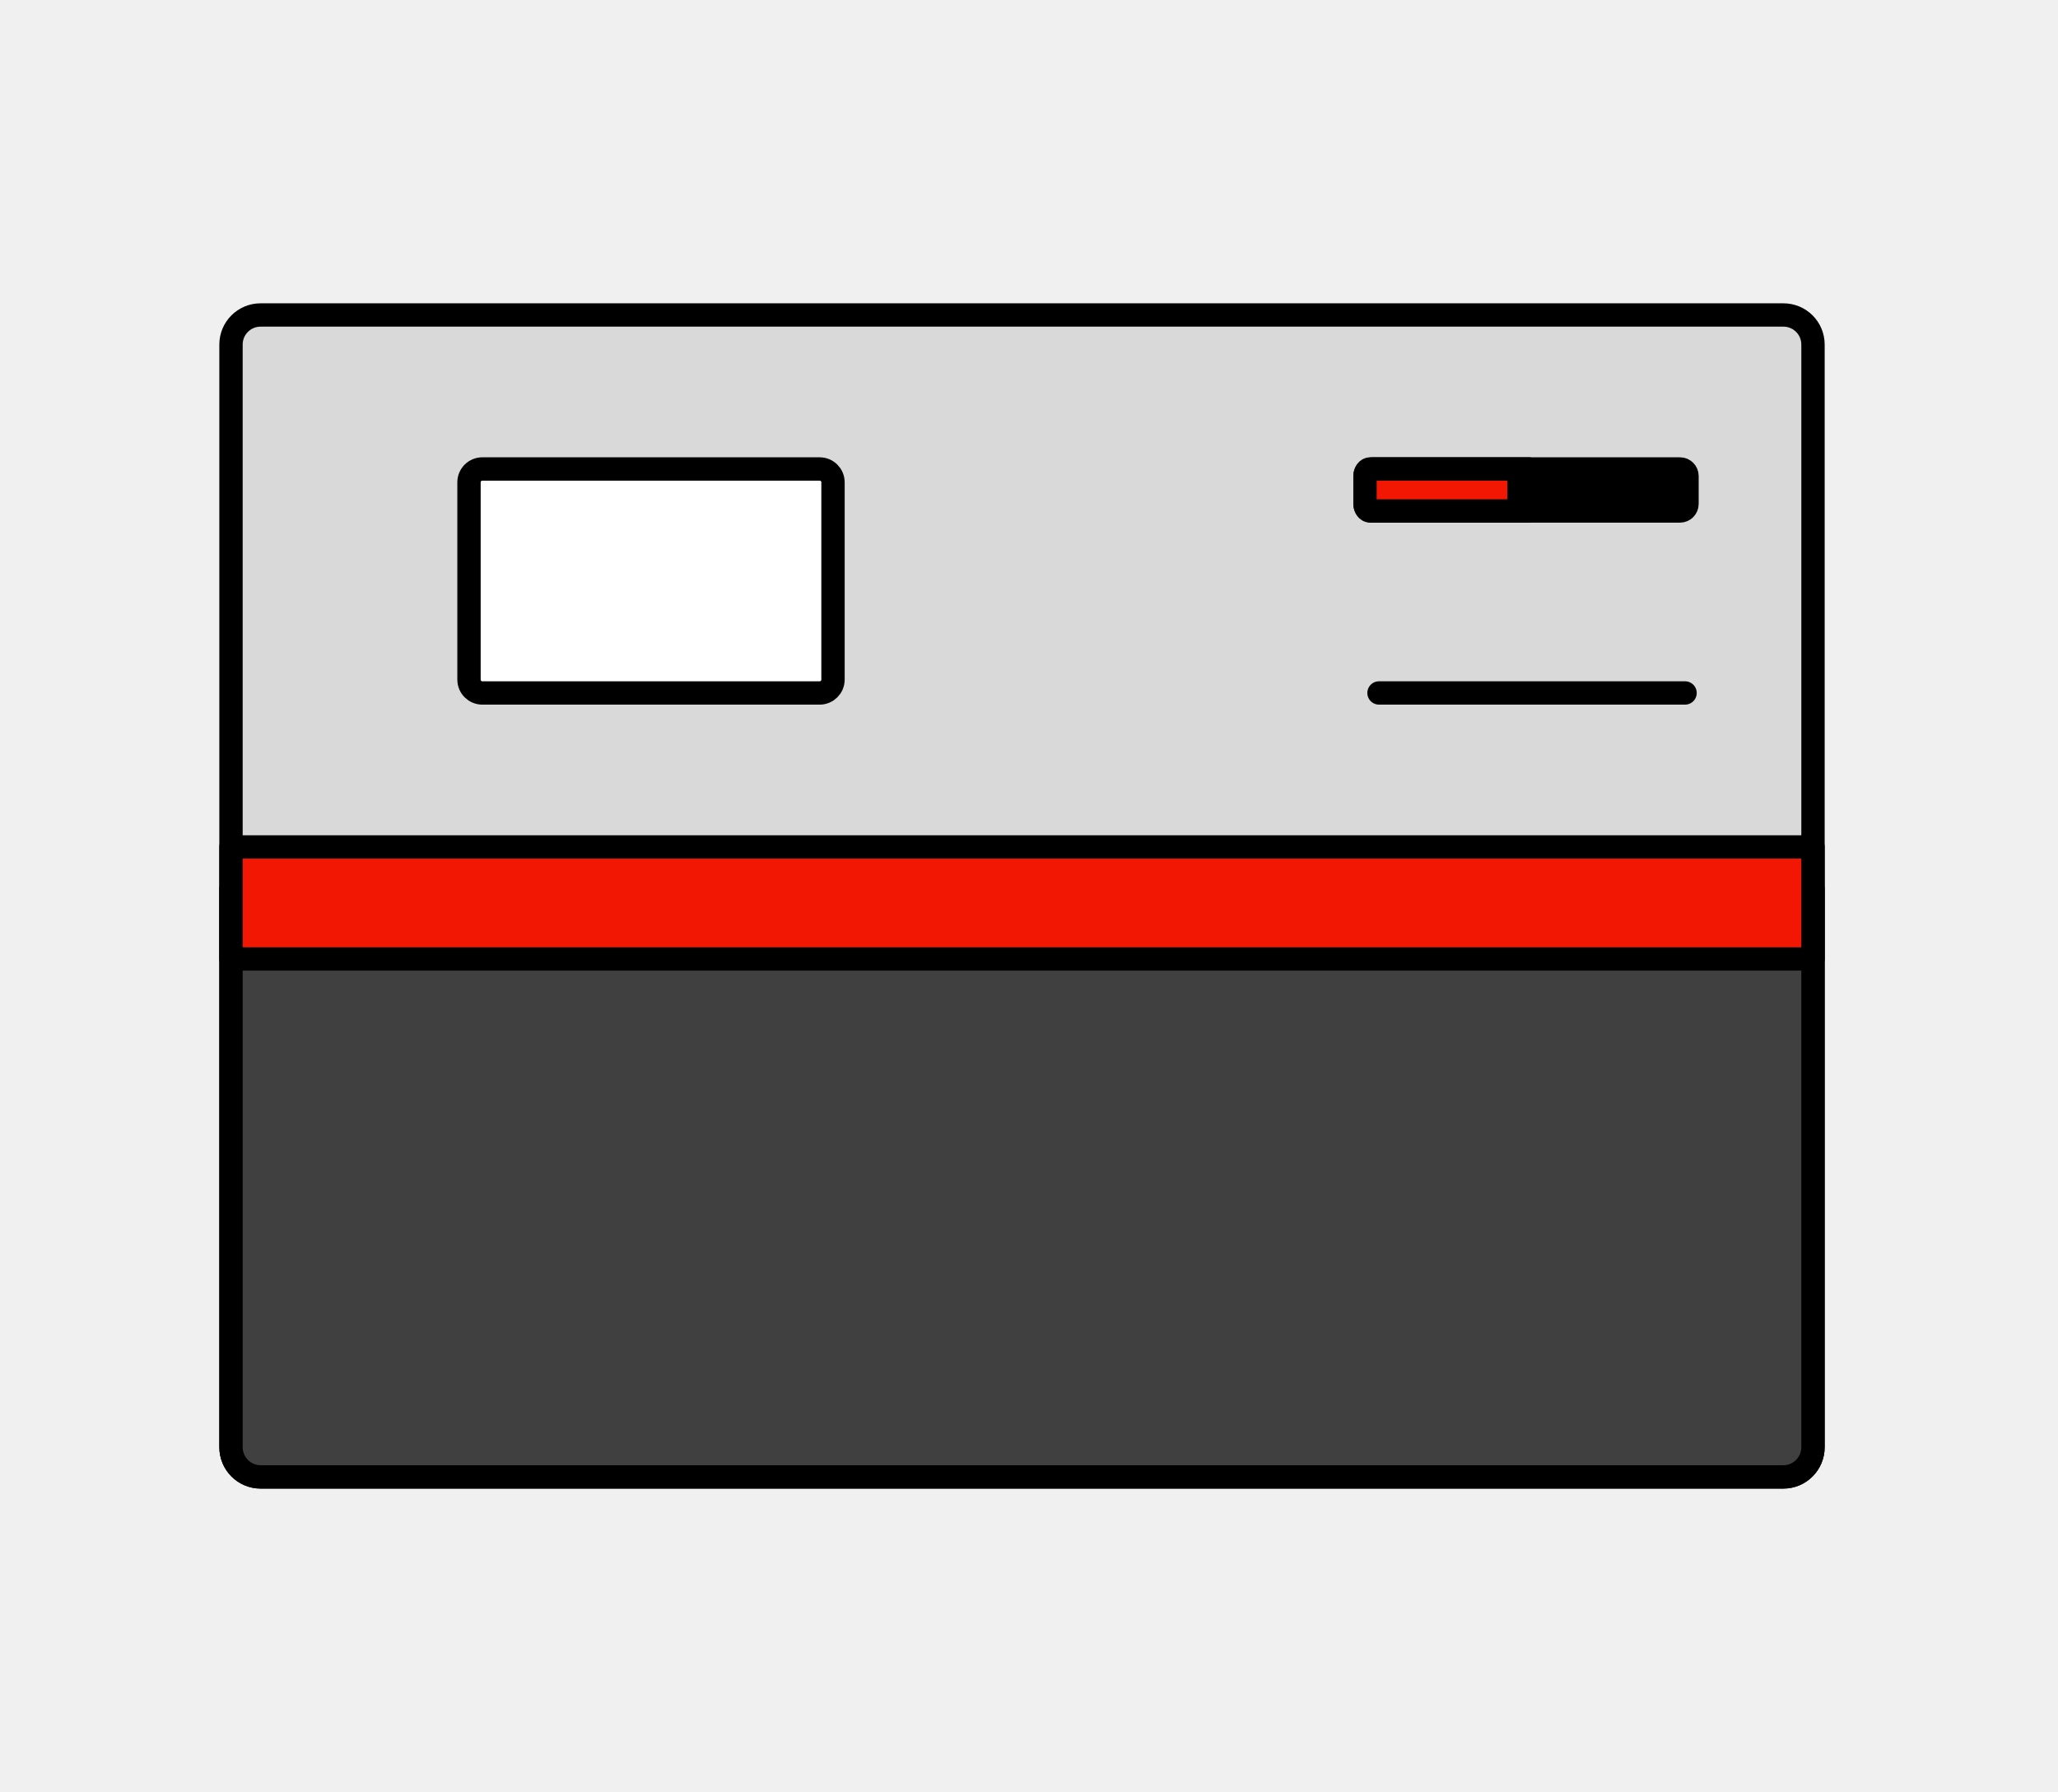
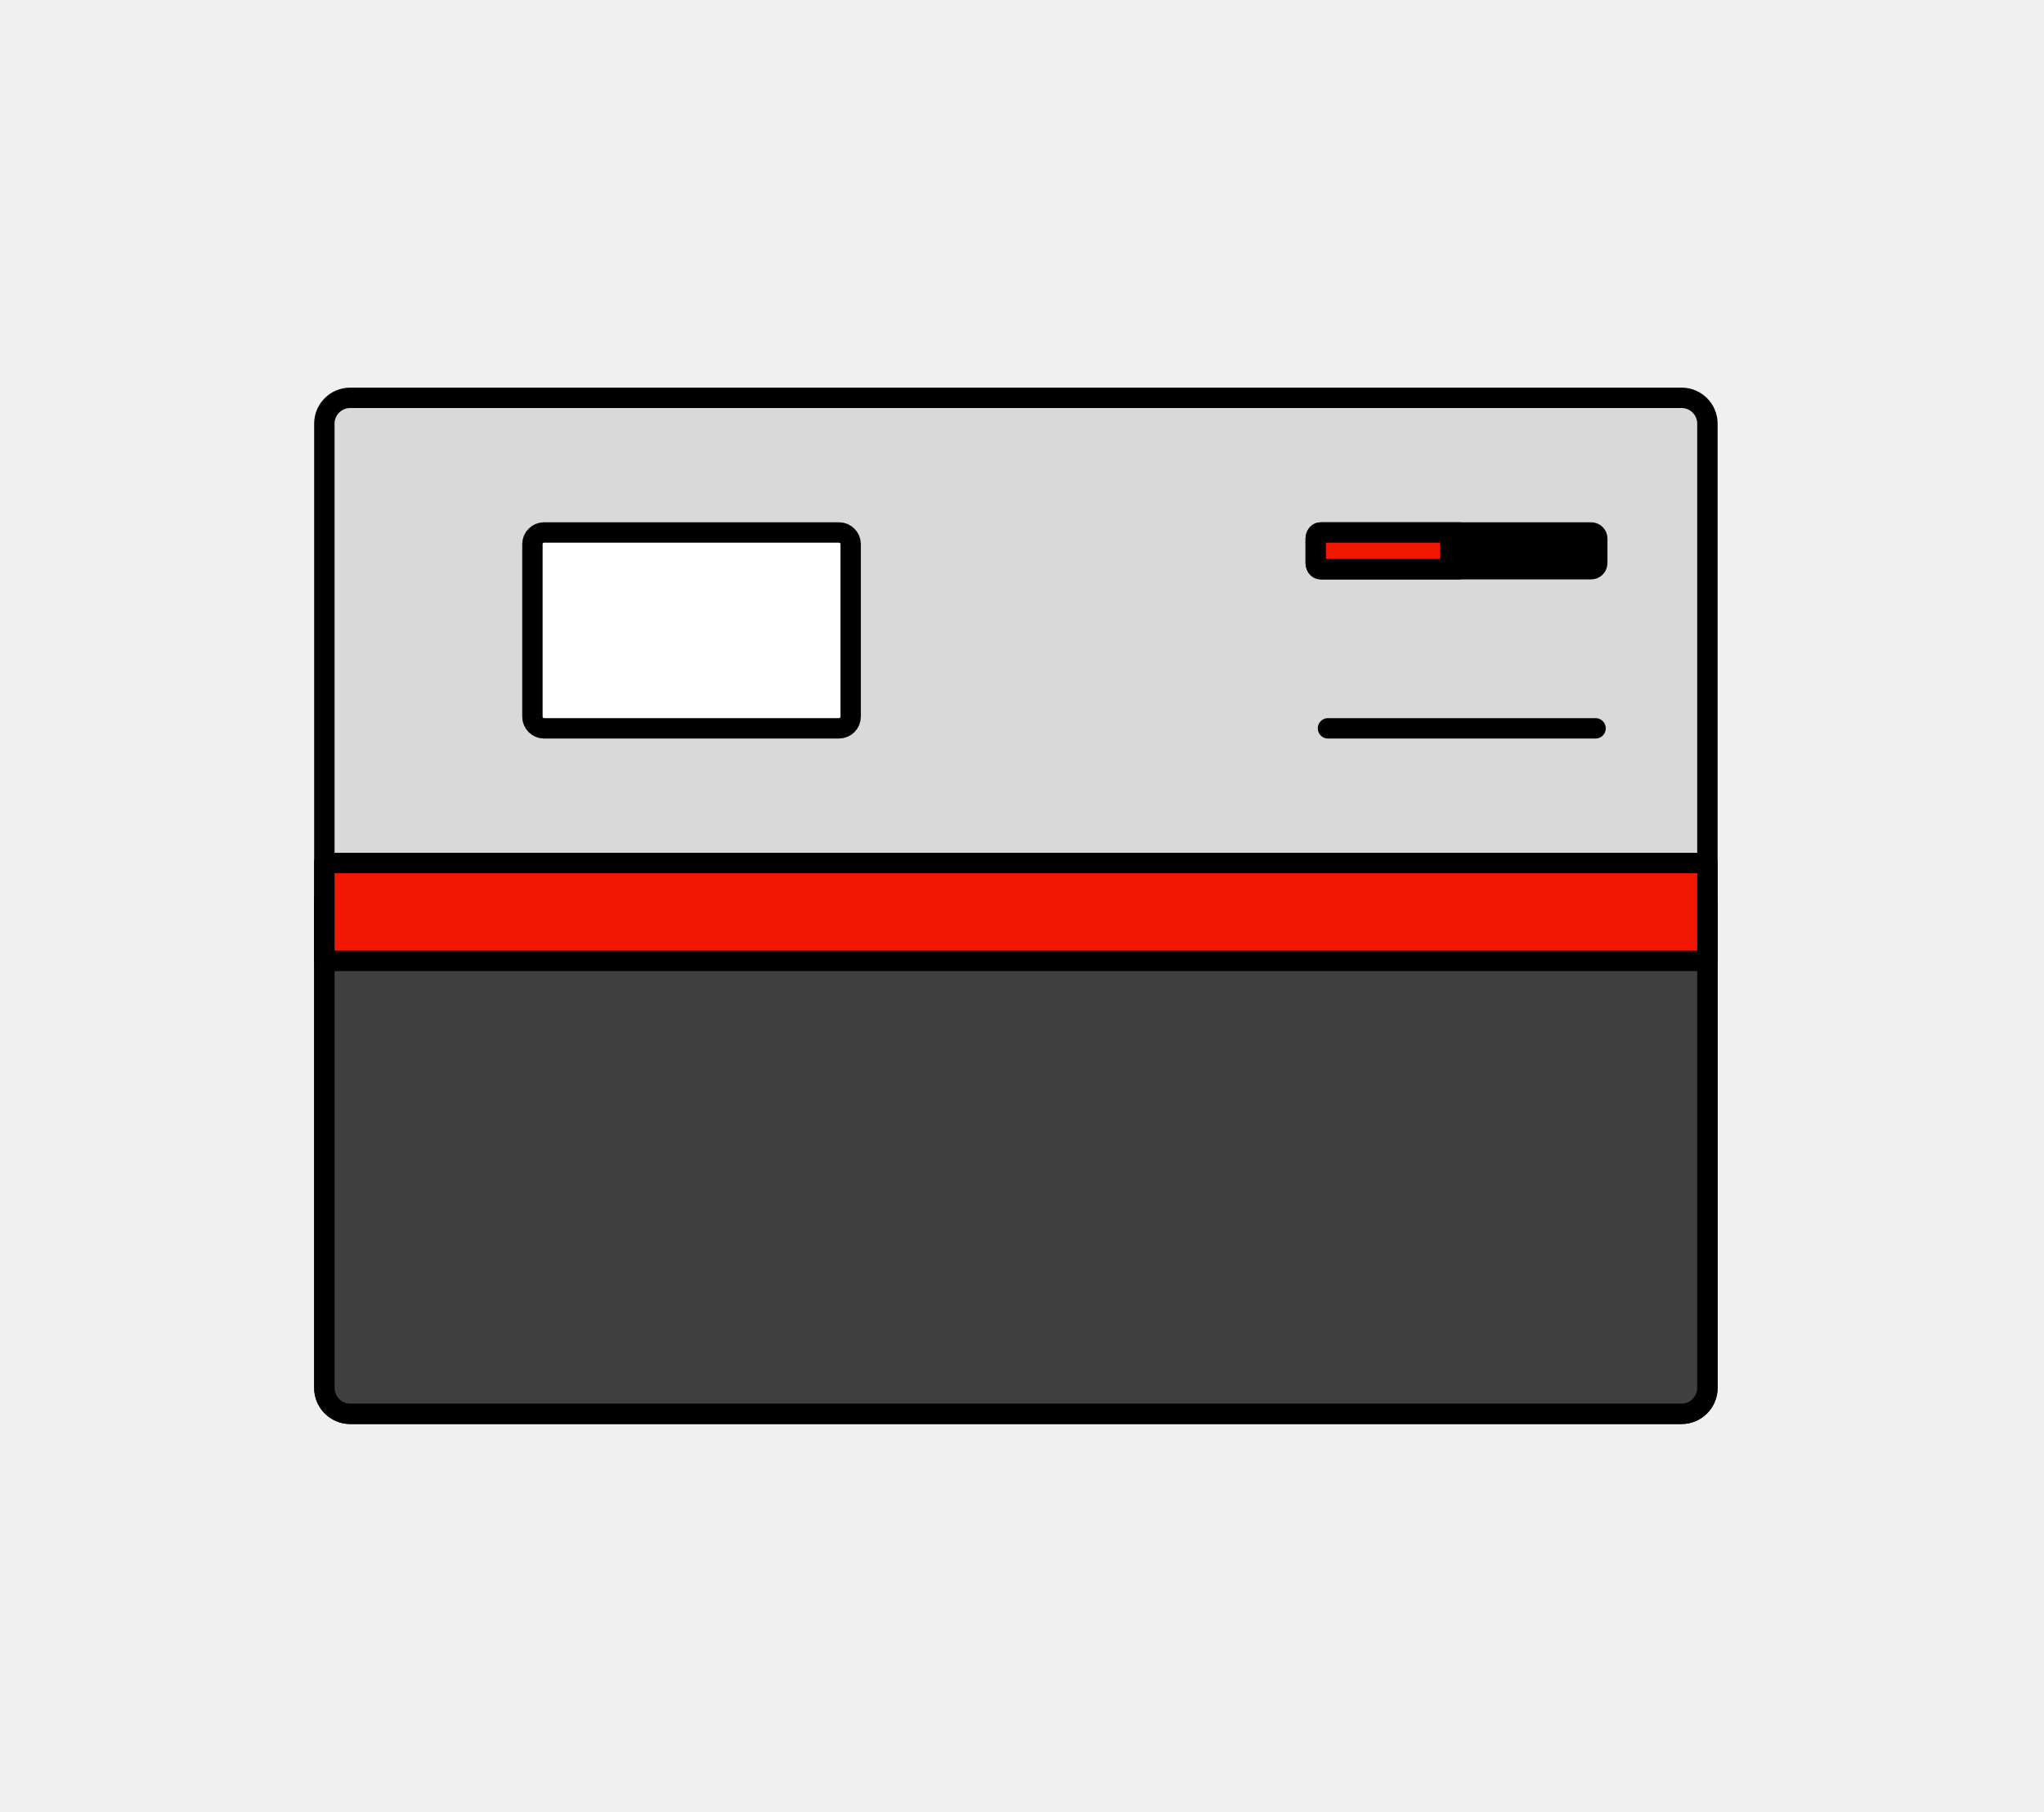
- <svg xmlns="http://www.w3.org/2000/svg" width="147.0px" height="128.0px" overflow="hidden" viewBox="-15.5 -21.5 147.0 128.0">
-   <rect id="bounding-box" x="-15.5" y="-21.5" width="147.0" height="128.0" fill="none" pointer-events="all" />
+ <svg xmlns="http://www.w3.org/2000/svg" width="167.0px" height="148.0px" overflow="hidden" viewBox="-25.5 -31.5 167.0 148.0">
+   <rect id="bounding-box" x="-25.5" y="-31.5" width="167.0" height="148.0" fill="none" pointer-events="all" />
  <g transform="translate(-696 -388)">
    <path d="M697 391.111C697 389.945 697.945 389 699.111 389L807.889 389C809.055 389 810 389.945 810 391.111L810 469.889C810 471.055 809.055 472 807.889 472L699.111 472C697.945 472 697 471.055 697 469.889Z" stroke="#000000" stroke-width="1.667" stroke-linejoin="round" stroke-miterlimit="10" fill="#D9D9D9" fill-rule="evenodd" />
    <path d="M697 430 810 430 810 469.865C810 471.044 809.053 472 807.885 472L699.115 472C697.947 472 697 471.044 697 469.865Z" stroke="#000000" stroke-width="1.667" stroke-linecap="round" stroke-linejoin="round" stroke-miterlimit="10" fill="#404040" fill-rule="evenodd" />
    <path d="M697 427 810 427 810 435 697 435Z" stroke="#000000" stroke-width="1.667" stroke-linejoin="round" stroke-miterlimit="10" fill="#F21703" fill-rule="evenodd" />
    <path d="M779 416 800.861 416" stroke="#000000" stroke-width="1.667" stroke-linecap="round" stroke-linejoin="round" stroke-miterlimit="10" fill="none" fill-rule="evenodd" />
    <path d="M714 400.952C714 400.426 714.426 400 714.952 400L739.048 400C739.574 400 740 400.426 740 400.952L740 415.048C740 415.574 739.574 416 739.048 416L714.952 416C714.426 416 714 415.574 714 415.048Z" stroke="#000000" stroke-width="1.667" stroke-linejoin="round" stroke-miterlimit="10" fill="#FFFFFF" fill-rule="evenodd" />
    <path d="M778 400.5C778 400.224 778.224 400 778.5 400L800.5 400C800.776 400 801 400.224 801 400.5L801 402.5C801 402.776 800.776 403 800.5 403L778.5 403C778.224 403 778 402.776 778 402.5Z" stroke="#000000" stroke-width="1.667" stroke-miterlimit="8" fill-rule="evenodd" />
    <path d="M778.367 400 789 400 789 403 778.367 403C778.164 403 778 402.776 778 402.5L778 400.5C778 400.224 778.164 400 778.367 400Z" stroke="#000000" stroke-width="1.667" stroke-miterlimit="8" fill="#F21703" fill-rule="evenodd" />
  </g>
</svg>
